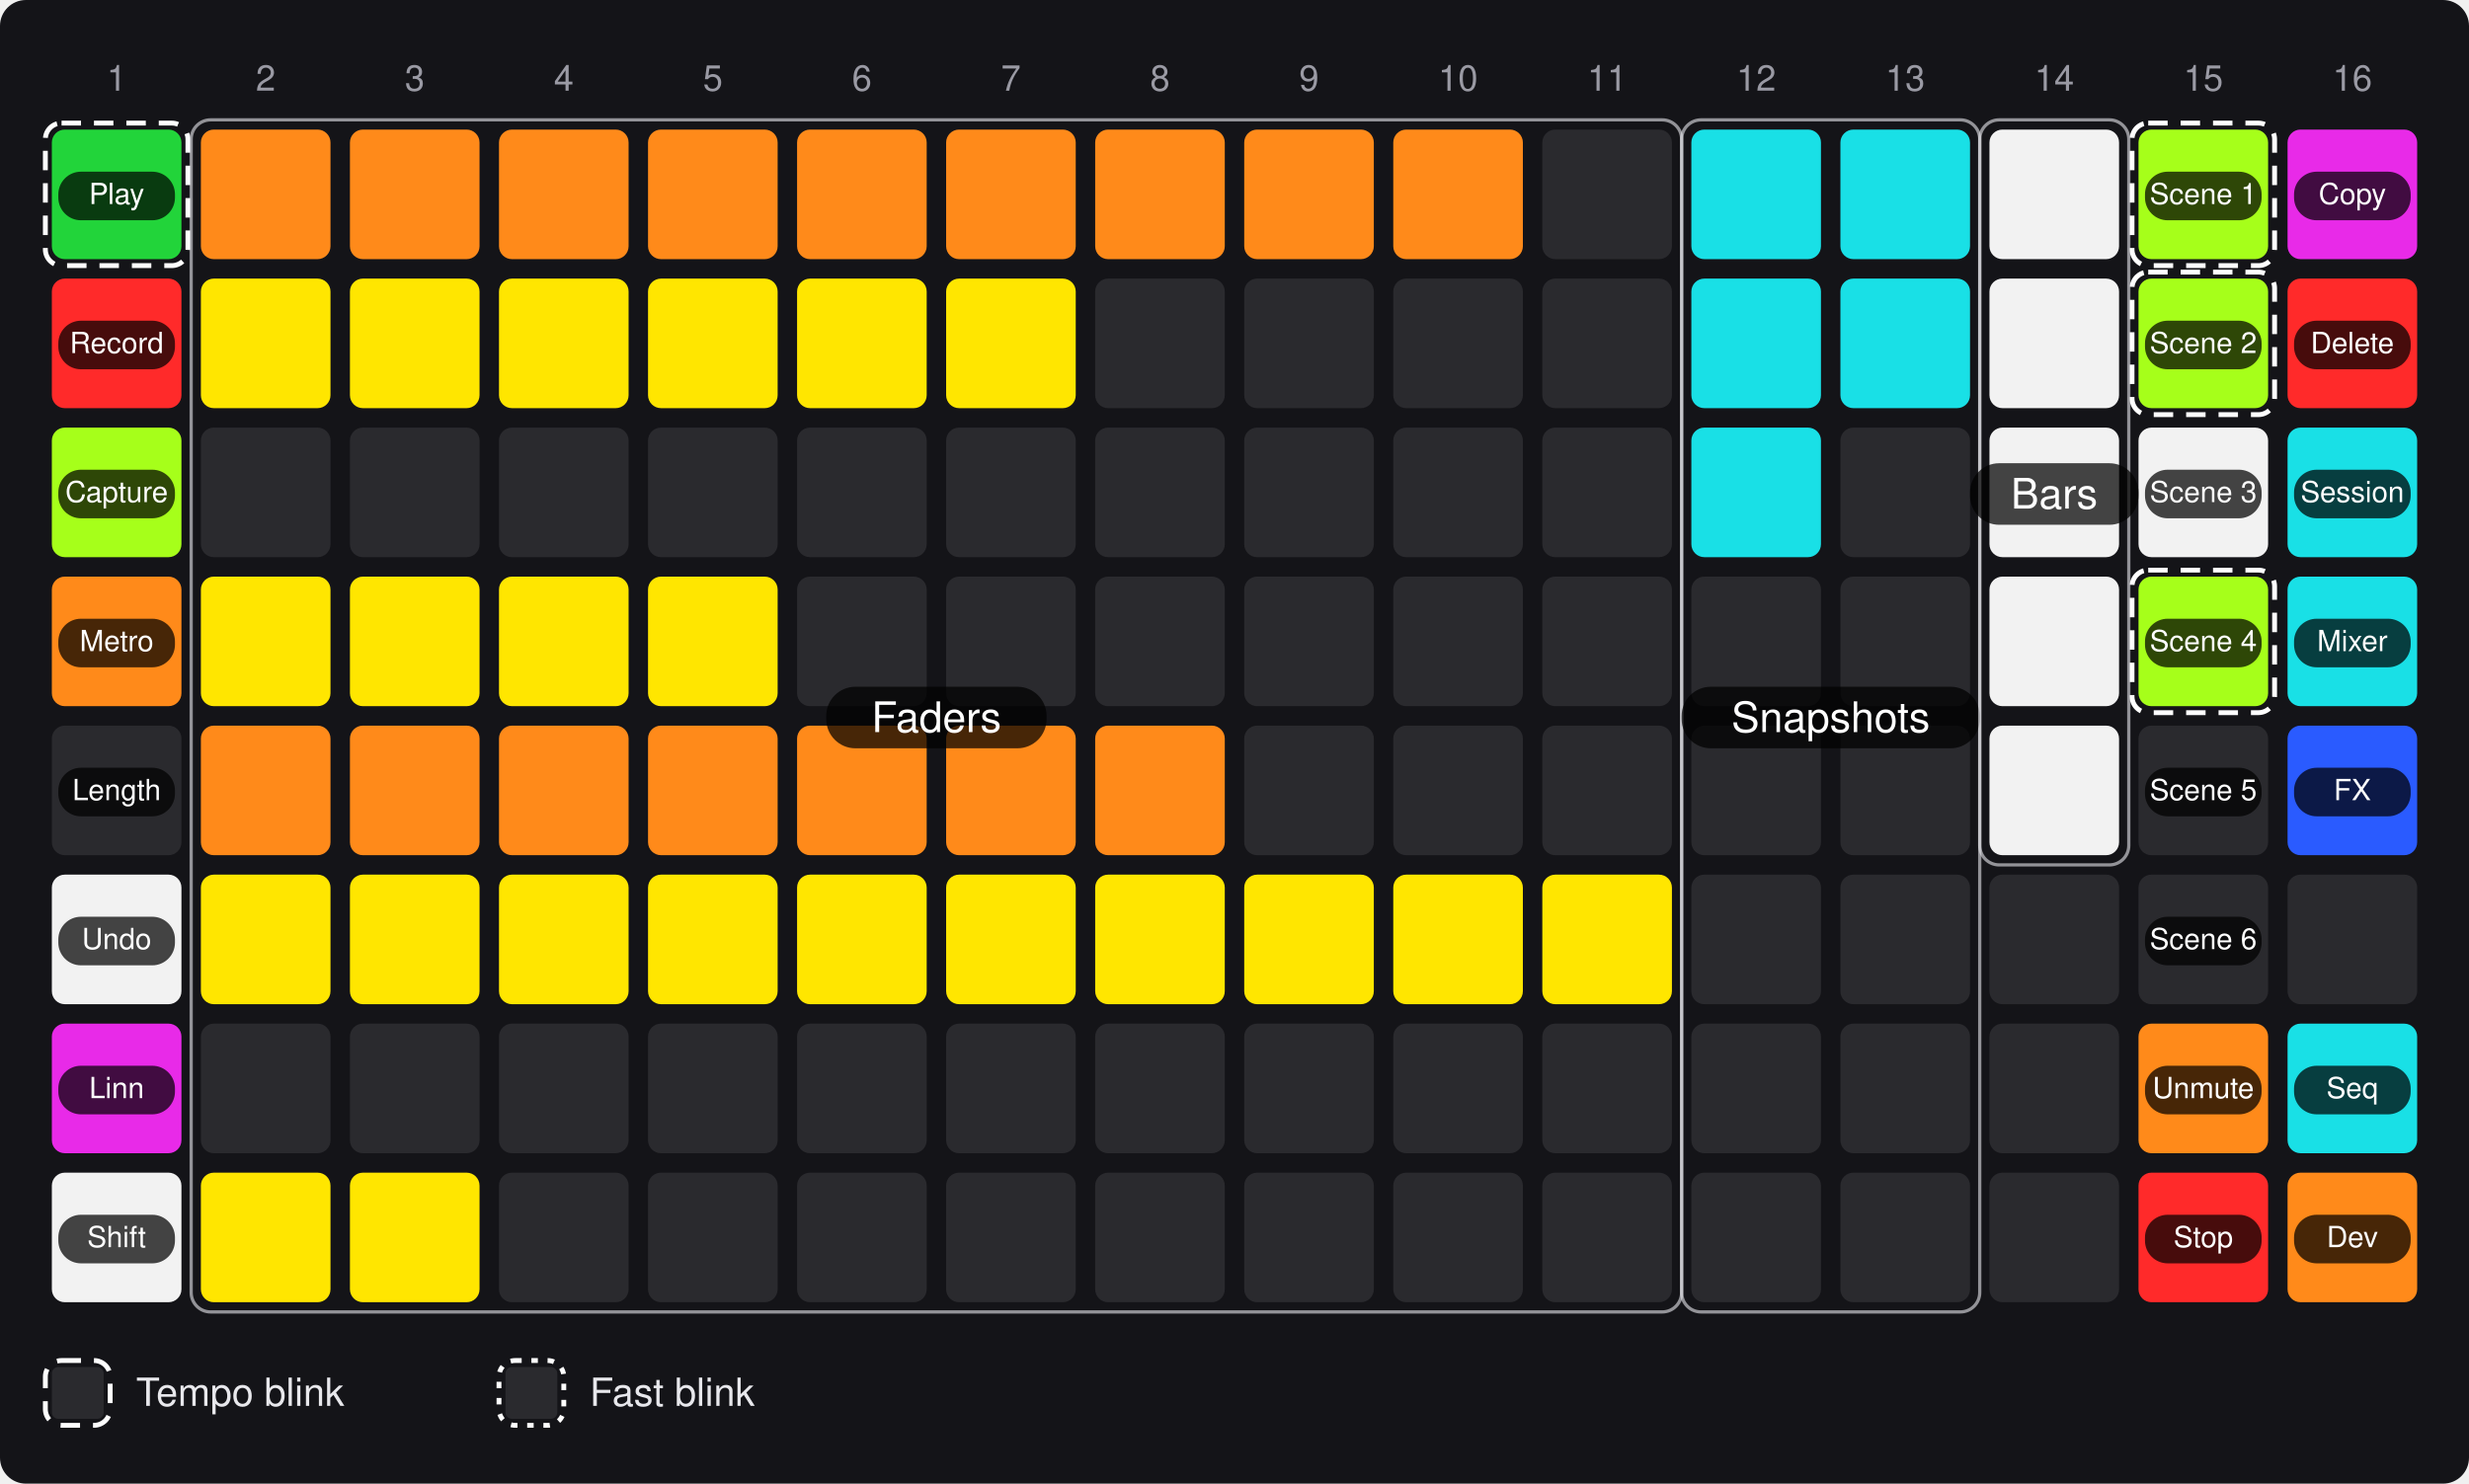
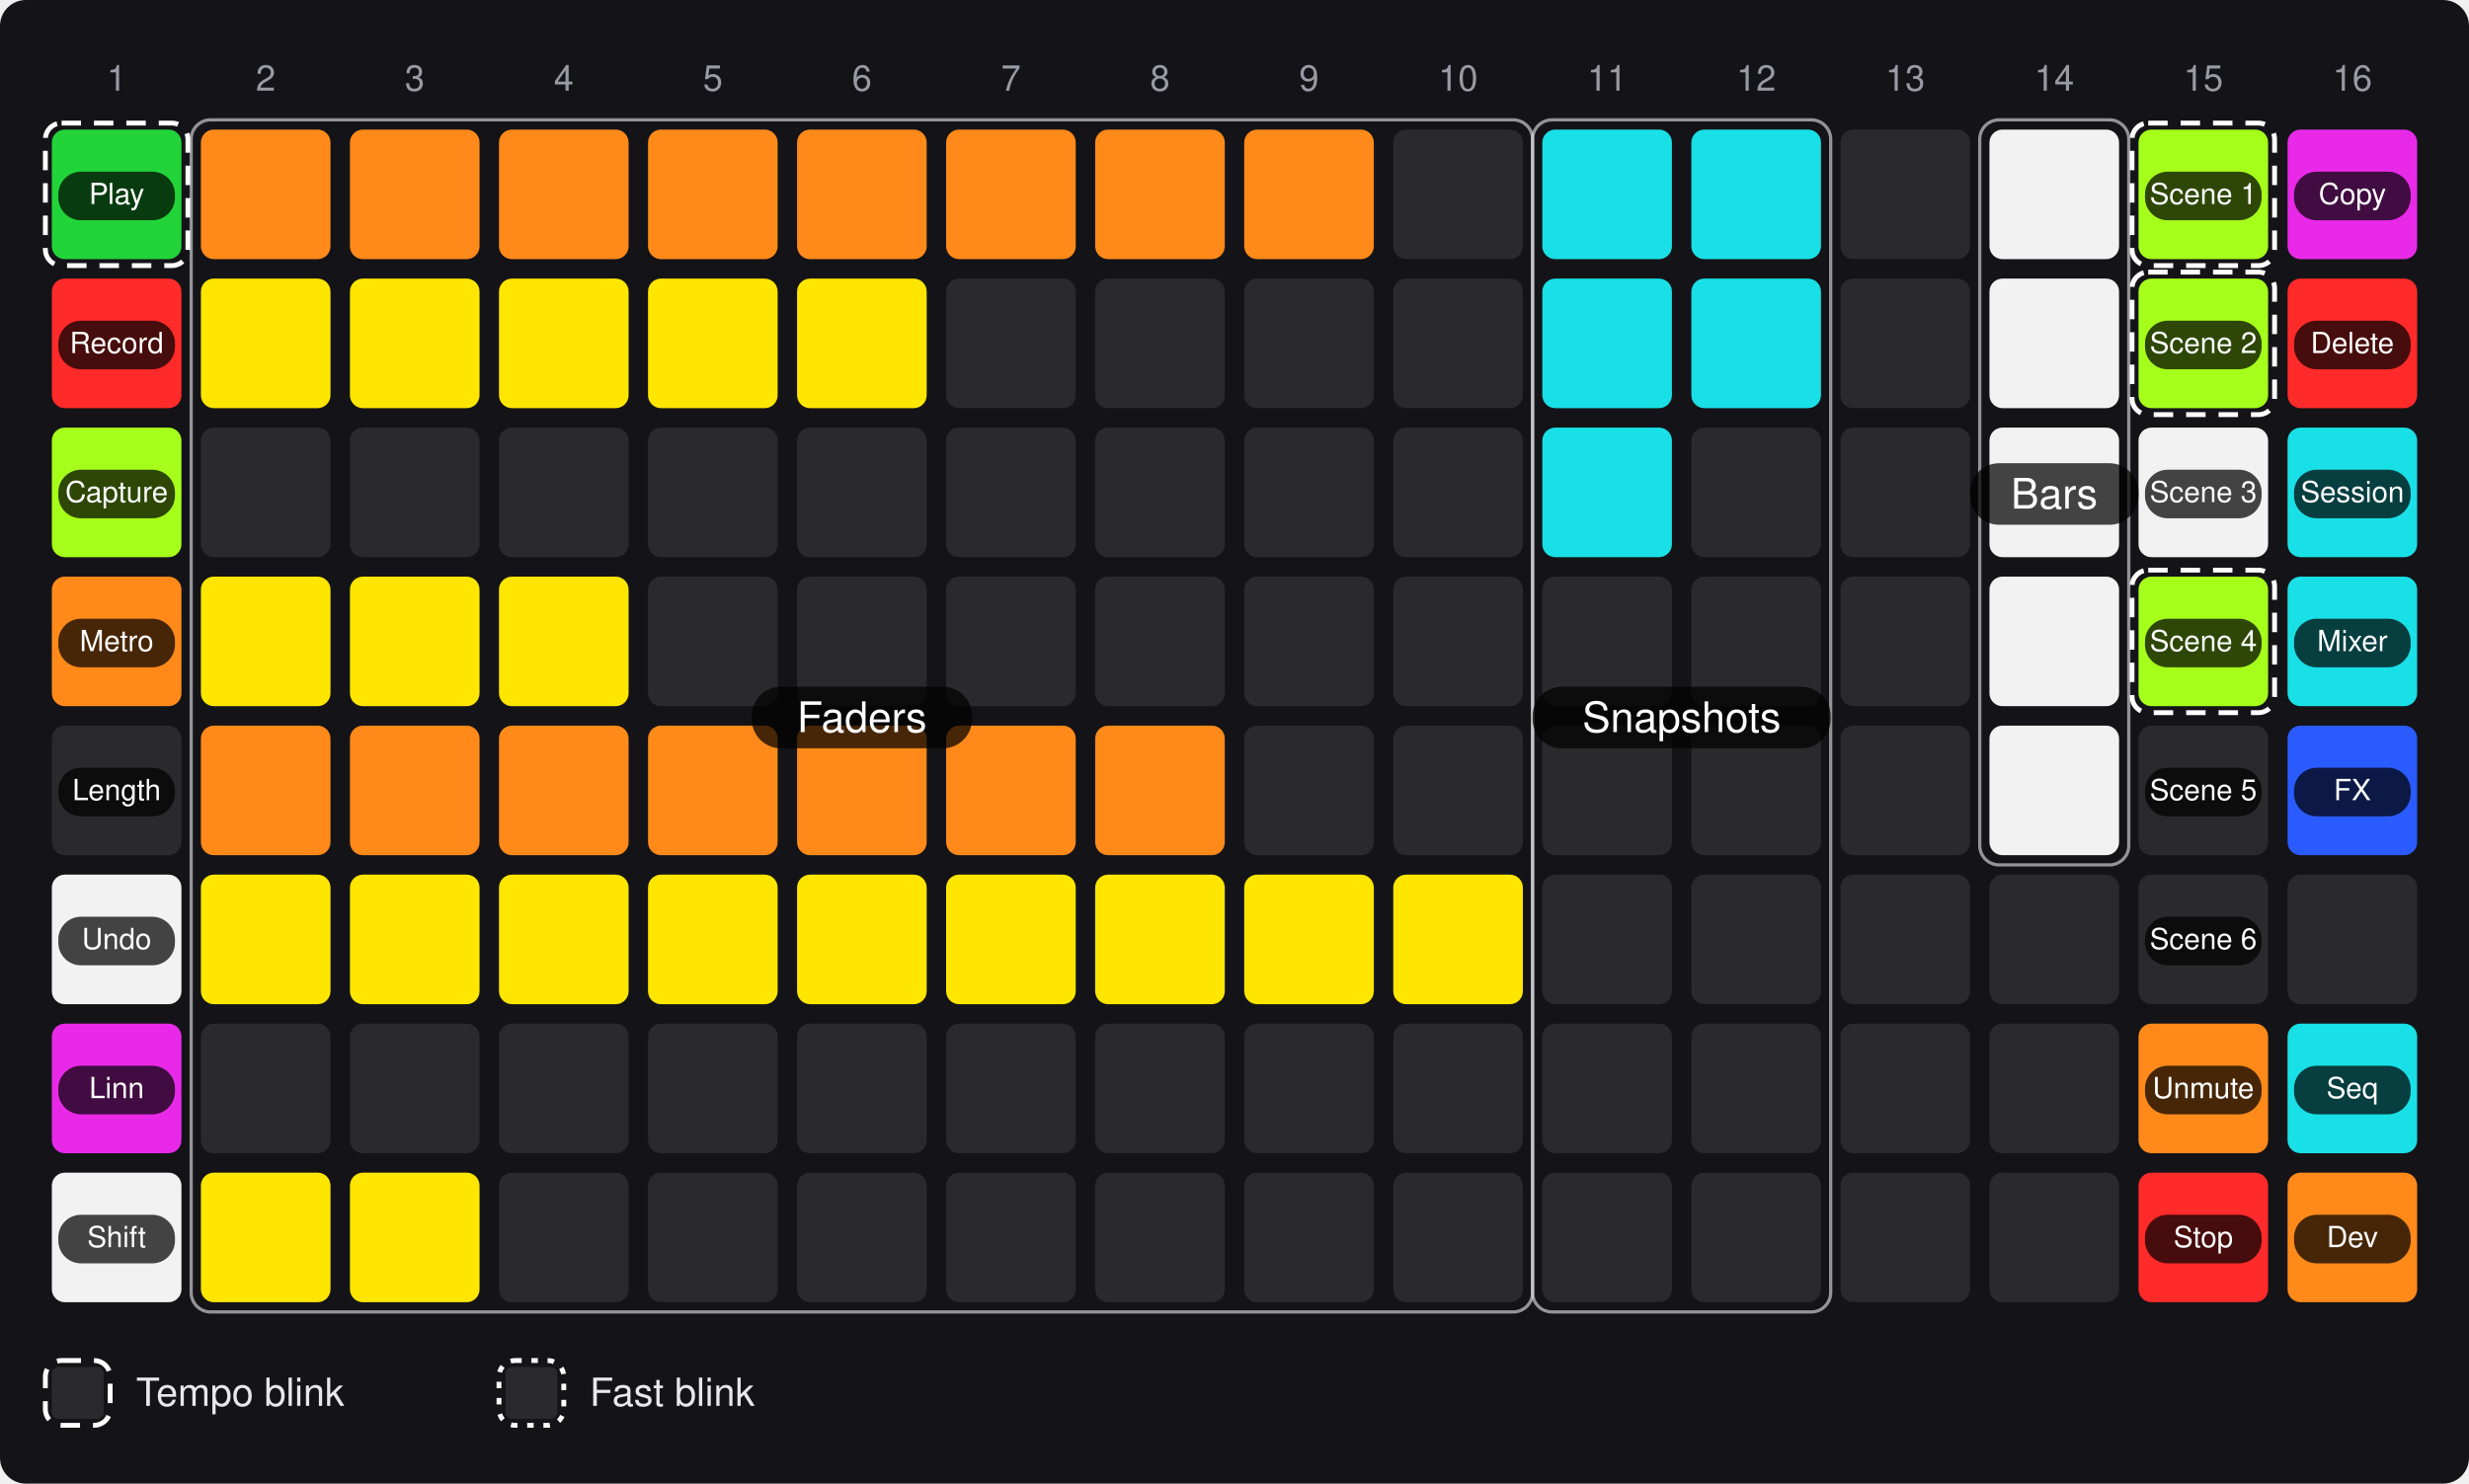
<svg xmlns="http://www.w3.org/2000/svg" width="762" height="458" viewBox="0 0 762 458" font-family="Helvetica, Arial, sans-serif">
  <rect x="0" y="0" width="762" height="458" rx="8" fill="#141418" />
  <text x="36" y="28" font-size="11" fill="#9a9aa4" text-anchor="middle">1</text>
  <text x="82" y="28" font-size="11" fill="#9a9aa4" text-anchor="middle">2</text>
  <text x="128" y="28" font-size="11" fill="#9a9aa4" text-anchor="middle">3</text>
  <text x="174" y="28" font-size="11" fill="#9a9aa4" text-anchor="middle">4</text>
  <text x="220" y="28" font-size="11" fill="#9a9aa4" text-anchor="middle">5</text>
  <text x="266" y="28" font-size="11" fill="#9a9aa4" text-anchor="middle">6</text>
  <text x="312" y="28" font-size="11" fill="#9a9aa4" text-anchor="middle">7</text>
  <text x="358" y="28" font-size="11" fill="#9a9aa4" text-anchor="middle">8</text>
  <text x="404" y="28" font-size="11" fill="#9a9aa4" text-anchor="middle">9</text>
  <text x="450" y="28" font-size="11" fill="#9a9aa4" text-anchor="middle">10</text>
  <text x="496" y="28" font-size="11" fill="#9a9aa4" text-anchor="middle">11</text>
  <text x="542" y="28" font-size="11" fill="#9a9aa4" text-anchor="middle">12</text>
  <text x="588" y="28" font-size="11" fill="#9a9aa4" text-anchor="middle">13</text>
  <text x="634" y="28" font-size="11" fill="#9a9aa4" text-anchor="middle">14</text>
  <text x="680" y="28" font-size="11" fill="#9a9aa4" text-anchor="middle">15</text>
  <text x="726" y="28" font-size="11" fill="#9a9aa4" text-anchor="middle">16</text>
  <rect x="16" y="40" width="40" height="40" rx="4" fill="#22d43a" />
  <rect x="14" y="38" width="44" height="44" rx="5" fill="none" stroke="#ffffff" stroke-width="1.5" stroke-dasharray="6 4" />
  <rect x="16" y="86" width="40" height="40" rx="4" fill="#ff2a2a" />
  <rect x="16" y="132" width="40" height="40" rx="4" fill="#a6ff1a" />
  <rect x="16" y="178" width="40" height="40" rx="4" fill="#ff8a1a" />
  <rect x="16" y="224" width="40" height="40" rx="4" fill="#2a2a2e" />
  <rect x="16" y="270" width="40" height="40" rx="4" fill="#f2f2f2" />
  <rect x="16" y="316" width="40" height="40" rx="4" fill="#e82ae8" />
  <rect x="16" y="362" width="40" height="40" rx="4" fill="#f2f2f2" />
  <rect x="62" y="40" width="40" height="40" rx="4" fill="#ff8a1a" />
  <rect x="62" y="86" width="40" height="40" rx="4" fill="#ffe600" />
  <rect x="62" y="132" width="40" height="40" rx="4" fill="#2a2a2e" />
  <rect x="62" y="178" width="40" height="40" rx="4" fill="#ffe600" />
  <rect x="62" y="224" width="40" height="40" rx="4" fill="#ff8a1a" />
  <rect x="62" y="270" width="40" height="40" rx="4" fill="#ffe600" />
  <rect x="62" y="316" width="40" height="40" rx="4" fill="#2a2a2e" />
  <rect x="62" y="362" width="40" height="40" rx="4" fill="#ffe600" />
  <rect x="108" y="40" width="40" height="40" rx="4" fill="#ff8a1a" />
  <rect x="108" y="86" width="40" height="40" rx="4" fill="#ffe600" />
  <rect x="108" y="132" width="40" height="40" rx="4" fill="#2a2a2e" />
  <rect x="108" y="178" width="40" height="40" rx="4" fill="#ffe600" />
  <rect x="108" y="224" width="40" height="40" rx="4" fill="#ff8a1a" />
  <rect x="108" y="270" width="40" height="40" rx="4" fill="#ffe600" />
  <rect x="108" y="316" width="40" height="40" rx="4" fill="#2a2a2e" />
  <rect x="108" y="362" width="40" height="40" rx="4" fill="#ffe600" />
  <rect x="154" y="40" width="40" height="40" rx="4" fill="#ff8a1a" />
  <rect x="154" y="86" width="40" height="40" rx="4" fill="#ffe600" />
  <rect x="154" y="132" width="40" height="40" rx="4" fill="#2a2a2e" />
  <rect x="154" y="178" width="40" height="40" rx="4" fill="#ffe600" />
  <rect x="154" y="224" width="40" height="40" rx="4" fill="#ff8a1a" />
  <rect x="154" y="270" width="40" height="40" rx="4" fill="#ffe600" />
  <rect x="154" y="316" width="40" height="40" rx="4" fill="#2a2a2e" />
  <rect x="154" y="362" width="40" height="40" rx="4" fill="#2a2a2e" />
  <rect x="200" y="40" width="40" height="40" rx="4" fill="#ff8a1a" />
  <rect x="200" y="86" width="40" height="40" rx="4" fill="#ffe600" />
  <rect x="200" y="132" width="40" height="40" rx="4" fill="#2a2a2e" />
-   <rect x="200" y="178" width="40" height="40" rx="4" fill="#ffe600" />
+   <rect x="200" y="178" width="40" height="40" rx="4" fill="#2a2a2e" />
  <rect x="200" y="224" width="40" height="40" rx="4" fill="#ff8a1a" />
  <rect x="200" y="270" width="40" height="40" rx="4" fill="#ffe600" />
  <rect x="200" y="316" width="40" height="40" rx="4" fill="#2a2a2e" />
  <rect x="200" y="362" width="40" height="40" rx="4" fill="#2a2a2e" />
  <rect x="246" y="40" width="40" height="40" rx="4" fill="#ff8a1a" />
  <rect x="246" y="86" width="40" height="40" rx="4" fill="#ffe600" />
  <rect x="246" y="132" width="40" height="40" rx="4" fill="#2a2a2e" />
  <rect x="246" y="178" width="40" height="40" rx="4" fill="#2a2a2e" />
  <rect x="246" y="224" width="40" height="40" rx="4" fill="#ff8a1a" />
  <rect x="246" y="270" width="40" height="40" rx="4" fill="#ffe600" />
  <rect x="246" y="316" width="40" height="40" rx="4" fill="#2a2a2e" />
  <rect x="246" y="362" width="40" height="40" rx="4" fill="#2a2a2e" />
  <rect x="292" y="40" width="40" height="40" rx="4" fill="#ff8a1a" />
-   <rect x="292" y="86" width="40" height="40" rx="4" fill="#ffe600" />
+   <rect x="292" y="86" width="40" height="40" rx="4" fill="#2a2a2e" />
  <rect x="292" y="132" width="40" height="40" rx="4" fill="#2a2a2e" />
  <rect x="292" y="178" width="40" height="40" rx="4" fill="#2a2a2e" />
  <rect x="292" y="224" width="40" height="40" rx="4" fill="#ff8a1a" />
  <rect x="292" y="270" width="40" height="40" rx="4" fill="#ffe600" />
  <rect x="292" y="316" width="40" height="40" rx="4" fill="#2a2a2e" />
  <rect x="292" y="362" width="40" height="40" rx="4" fill="#2a2a2e" />
  <rect x="338" y="40" width="40" height="40" rx="4" fill="#ff8a1a" />
  <rect x="338" y="86" width="40" height="40" rx="4" fill="#2a2a2e" />
  <rect x="338" y="132" width="40" height="40" rx="4" fill="#2a2a2e" />
  <rect x="338" y="178" width="40" height="40" rx="4" fill="#2a2a2e" />
  <rect x="338" y="224" width="40" height="40" rx="4" fill="#ff8a1a" />
  <rect x="338" y="270" width="40" height="40" rx="4" fill="#ffe600" />
  <rect x="338" y="316" width="40" height="40" rx="4" fill="#2a2a2e" />
  <rect x="338" y="362" width="40" height="40" rx="4" fill="#2a2a2e" />
  <rect x="384" y="40" width="40" height="40" rx="4" fill="#ff8a1a" />
  <rect x="384" y="86" width="40" height="40" rx="4" fill="#2a2a2e" />
  <rect x="384" y="132" width="40" height="40" rx="4" fill="#2a2a2e" />
  <rect x="384" y="178" width="40" height="40" rx="4" fill="#2a2a2e" />
  <rect x="384" y="224" width="40" height="40" rx="4" fill="#2a2a2e" />
  <rect x="384" y="270" width="40" height="40" rx="4" fill="#ffe600" />
  <rect x="384" y="316" width="40" height="40" rx="4" fill="#2a2a2e" />
  <rect x="384" y="362" width="40" height="40" rx="4" fill="#2a2a2e" />
-   <rect x="430" y="40" width="40" height="40" rx="4" fill="#ff8a1a" />
+   <rect x="430" y="40" width="40" height="40" rx="4" fill="#2a2a2e" />
  <rect x="430" y="86" width="40" height="40" rx="4" fill="#2a2a2e" />
  <rect x="430" y="132" width="40" height="40" rx="4" fill="#2a2a2e" />
  <rect x="430" y="178" width="40" height="40" rx="4" fill="#2a2a2e" />
  <rect x="430" y="224" width="40" height="40" rx="4" fill="#2a2a2e" />
  <rect x="430" y="270" width="40" height="40" rx="4" fill="#ffe600" />
  <rect x="430" y="316" width="40" height="40" rx="4" fill="#2a2a2e" />
  <rect x="430" y="362" width="40" height="40" rx="4" fill="#2a2a2e" />
-   <rect x="476" y="40" width="40" height="40" rx="4" fill="#2a2a2e" />
-   <rect x="476" y="86" width="40" height="40" rx="4" fill="#2a2a2e" />
-   <rect x="476" y="132" width="40" height="40" rx="4" fill="#2a2a2e" />
+   <rect x="476" y="40" width="40" height="40" rx="4" fill="#19e0e6" />
+   <rect x="476" y="86" width="40" height="40" rx="4" fill="#19e0e6" />
+   <rect x="476" y="132" width="40" height="40" rx="4" fill="#19e0e6" />
  <rect x="476" y="178" width="40" height="40" rx="4" fill="#2a2a2e" />
  <rect x="476" y="224" width="40" height="40" rx="4" fill="#2a2a2e" />
-   <rect x="476" y="270" width="40" height="40" rx="4" fill="#ffe600" />
+   <rect x="476" y="270" width="40" height="40" rx="4" fill="#2a2a2e" />
  <rect x="476" y="316" width="40" height="40" rx="4" fill="#2a2a2e" />
  <rect x="476" y="362" width="40" height="40" rx="4" fill="#2a2a2e" />
  <rect x="522" y="40" width="40" height="40" rx="4" fill="#19e0e6" />
  <rect x="522" y="86" width="40" height="40" rx="4" fill="#19e0e6" />
-   <rect x="522" y="132" width="40" height="40" rx="4" fill="#19e0e6" />
+   <rect x="522" y="132" width="40" height="40" rx="4" fill="#2a2a2e" />
  <rect x="522" y="178" width="40" height="40" rx="4" fill="#2a2a2e" />
  <rect x="522" y="224" width="40" height="40" rx="4" fill="#2a2a2e" />
  <rect x="522" y="270" width="40" height="40" rx="4" fill="#2a2a2e" />
  <rect x="522" y="316" width="40" height="40" rx="4" fill="#2a2a2e" />
  <rect x="522" y="362" width="40" height="40" rx="4" fill="#2a2a2e" />
-   <rect x="568" y="40" width="40" height="40" rx="4" fill="#19e0e6" />
-   <rect x="568" y="86" width="40" height="40" rx="4" fill="#19e0e6" />
+   <rect x="568" y="40" width="40" height="40" rx="4" fill="#2a2a2e" />
+   <rect x="568" y="86" width="40" height="40" rx="4" fill="#2a2a2e" />
  <rect x="568" y="132" width="40" height="40" rx="4" fill="#2a2a2e" />
  <rect x="568" y="178" width="40" height="40" rx="4" fill="#2a2a2e" />
  <rect x="568" y="224" width="40" height="40" rx="4" fill="#2a2a2e" />
  <rect x="568" y="270" width="40" height="40" rx="4" fill="#2a2a2e" />
  <rect x="568" y="316" width="40" height="40" rx="4" fill="#2a2a2e" />
  <rect x="568" y="362" width="40" height="40" rx="4" fill="#2a2a2e" />
  <rect x="614" y="40" width="40" height="40" rx="4" fill="#f2f2f2" />
  <rect x="614" y="86" width="40" height="40" rx="4" fill="#f2f2f2" />
  <rect x="614" y="132" width="40" height="40" rx="4" fill="#f2f2f2" />
  <rect x="614" y="178" width="40" height="40" rx="4" fill="#f2f2f2" />
  <rect x="614" y="224" width="40" height="40" rx="4" fill="#f2f2f2" />
  <rect x="614" y="270" width="40" height="40" rx="4" fill="#2a2a2e" />
  <rect x="614" y="316" width="40" height="40" rx="4" fill="#2a2a2e" />
  <rect x="614" y="362" width="40" height="40" rx="4" fill="#2a2a2e" />
  <rect x="660" y="40" width="40" height="40" rx="4" fill="#a6ff1a" />
  <rect x="658" y="38" width="44" height="44" rx="5" fill="none" stroke="#ffffff" stroke-width="1.5" stroke-dasharray="6 4" />
  <rect x="660" y="86" width="40" height="40" rx="4" fill="#a6ff1a" />
  <rect x="658" y="84" width="44" height="44" rx="5" fill="none" stroke="#ffffff" stroke-width="1.5" stroke-dasharray="6 4" />
  <rect x="660" y="132" width="40" height="40" rx="4" fill="#f2f2f2" />
  <rect x="660" y="178" width="40" height="40" rx="4" fill="#a6ff1a" />
  <rect x="658" y="176" width="44" height="44" rx="5" fill="none" stroke="#ffffff" stroke-width="1.5" stroke-dasharray="6 4" />
  <rect x="660" y="224" width="40" height="40" rx="4" fill="#2a2a2e" />
  <rect x="660" y="270" width="40" height="40" rx="4" fill="#2a2a2e" />
  <rect x="660" y="316" width="40" height="40" rx="4" fill="#ff8a1a" />
  <rect x="660" y="362" width="40" height="40" rx="4" fill="#ff2a2a" />
  <rect x="706" y="40" width="40" height="40" rx="4" fill="#e82ae8" />
  <rect x="706" y="86" width="40" height="40" rx="4" fill="#ff2a2a" />
  <rect x="706" y="132" width="40" height="40" rx="4" fill="#19e0e6" />
  <rect x="706" y="178" width="40" height="40" rx="4" fill="#19e0e6" />
  <rect x="706" y="224" width="40" height="40" rx="4" fill="#2a5bff" />
  <rect x="706" y="270" width="40" height="40" rx="4" fill="#2a2a2e" />
  <rect x="706" y="316" width="40" height="40" rx="4" fill="#19e0e6" />
  <rect x="706" y="362" width="40" height="40" rx="4" fill="#ff8a1a" />
  <rect x="18" y="53" width="36" height="15" rx="7" fill="#000000" fill-opacity="0.72" />
  <text x="36" y="63" font-size="9" fill="#ffffff" text-anchor="middle">Play</text>
  <rect x="18" y="99" width="36" height="15" rx="7" fill="#000000" fill-opacity="0.72" />
  <text x="36" y="109" font-size="9" fill="#ffffff" text-anchor="middle">Record</text>
  <rect x="18" y="145" width="36" height="15" rx="7" fill="#000000" fill-opacity="0.72" />
  <text x="36" y="155" font-size="9" fill="#ffffff" text-anchor="middle">Capture</text>
  <rect x="18" y="191" width="36" height="15" rx="7" fill="#000000" fill-opacity="0.72" />
  <text x="36" y="201" font-size="9" fill="#ffffff" text-anchor="middle">Metro</text>
  <rect x="18" y="237" width="36" height="15" rx="7" fill="#000000" fill-opacity="0.72" />
  <text x="36" y="247" font-size="9" fill="#ffffff" text-anchor="middle">Length</text>
  <rect x="18" y="283" width="36" height="15" rx="7" fill="#000000" fill-opacity="0.72" />
  <text x="36" y="293" font-size="9" fill="#ffffff" text-anchor="middle">Undo</text>
  <rect x="18" y="329" width="36" height="15" rx="7" fill="#000000" fill-opacity="0.72" />
  <text x="36" y="339" font-size="9" fill="#ffffff" text-anchor="middle">Linn</text>
  <rect x="18" y="375" width="36" height="15" rx="7" fill="#000000" fill-opacity="0.72" />
  <text x="36" y="385" font-size="9" fill="#ffffff" text-anchor="middle">Shift</text>
  <rect x="662" y="53" width="36" height="15" rx="7" fill="#000000" fill-opacity="0.72" />
  <text x="680" y="63" font-size="9" fill="#ffffff" text-anchor="middle">Scene 1</text>
  <rect x="662" y="99" width="36" height="15" rx="7" fill="#000000" fill-opacity="0.72" />
  <text x="680" y="109" font-size="9" fill="#ffffff" text-anchor="middle">Scene 2</text>
  <rect x="662" y="145" width="36" height="15" rx="7" fill="#000000" fill-opacity="0.72" />
  <text x="680" y="155" font-size="9" fill="#ffffff" text-anchor="middle">Scene 3</text>
  <rect x="662" y="191" width="36" height="15" rx="7" fill="#000000" fill-opacity="0.72" />
  <text x="680" y="201" font-size="9" fill="#ffffff" text-anchor="middle">Scene 4</text>
  <rect x="662" y="237" width="36" height="15" rx="7" fill="#000000" fill-opacity="0.72" />
  <text x="680" y="247" font-size="9" fill="#ffffff" text-anchor="middle">Scene 5</text>
  <rect x="662" y="283" width="36" height="15" rx="7" fill="#000000" fill-opacity="0.72" />
  <text x="680" y="293" font-size="9" fill="#ffffff" text-anchor="middle">Scene 6</text>
  <rect x="662" y="329" width="36" height="15" rx="7" fill="#000000" fill-opacity="0.72" />
  <text x="680" y="339" font-size="9" fill="#ffffff" text-anchor="middle">Unmute</text>
  <rect x="662" y="375" width="36" height="15" rx="7" fill="#000000" fill-opacity="0.72" />
  <text x="680" y="385" font-size="9" fill="#ffffff" text-anchor="middle">Stop</text>
  <rect x="708" y="53" width="36" height="15" rx="7" fill="#000000" fill-opacity="0.72" />
  <text x="726" y="63" font-size="9" fill="#ffffff" text-anchor="middle">Copy</text>
  <rect x="708" y="99" width="36" height="15" rx="7" fill="#000000" fill-opacity="0.72" />
  <text x="726" y="109" font-size="9" fill="#ffffff" text-anchor="middle">Delete</text>
  <rect x="708" y="145" width="36" height="15" rx="7" fill="#000000" fill-opacity="0.72" />
  <text x="726" y="155" font-size="9" fill="#ffffff" text-anchor="middle">Session</text>
  <rect x="708" y="191" width="36" height="15" rx="7" fill="#000000" fill-opacity="0.72" />
  <text x="726" y="201" font-size="9" fill="#ffffff" text-anchor="middle">Mixer</text>
  <rect x="708" y="237" width="36" height="15" rx="7" fill="#000000" fill-opacity="0.72" />
  <text x="726" y="247" font-size="9" fill="#ffffff" text-anchor="middle">FX</text>
  <rect x="708" y="329" width="36" height="15" rx="7" fill="#000000" fill-opacity="0.72" />
  <text x="726" y="339" font-size="9" fill="#ffffff" text-anchor="middle">Seq</text>
  <rect x="708" y="375" width="36" height="15" rx="7" fill="#000000" fill-opacity="0.72" />
  <text x="726" y="385" font-size="9" fill="#ffffff" text-anchor="middle">Dev</text>
-   <rect x="59" y="37" width="460" height="368" rx="6" fill="none" stroke="#e8e8ec" stroke-width="1" stroke-opacity="0.6" />
-   <rect x="255" y="212" width="68" height="19" rx="9" fill="#000000" fill-opacity="0.72" />
-   <text x="289" y="226" font-size="13" fill="#ffffff" text-anchor="middle">Faders</text>
-   <rect x="519" y="37" width="92" height="368" rx="6" fill="none" stroke="#e8e8ec" stroke-width="1" stroke-opacity="0.6" />
-   <rect x="519" y="212" width="92" height="19" rx="9" fill="#000000" fill-opacity="0.72" />
-   <text x="565" y="226" font-size="13" fill="#ffffff" text-anchor="middle">Snapshots</text>
+   <rect x="59" y="37" width="414" height="368" rx="6" fill="none" stroke="#e8e8ec" stroke-width="1" stroke-opacity="0.6" />
+   <rect x="232" y="212" width="68" height="19" rx="9" fill="#000000" fill-opacity="0.72" />
+   <text x="266" y="226" font-size="13" fill="#ffffff" text-anchor="middle">Faders</text>
+   <rect x="473" y="37" width="92" height="368" rx="6" fill="none" stroke="#e8e8ec" stroke-width="1" stroke-opacity="0.6" />
+   <rect x="473" y="212" width="92" height="19" rx="9" fill="#000000" fill-opacity="0.72" />
+   <text x="519" y="226" font-size="13" fill="#ffffff" text-anchor="middle">Snapshots</text>
  <rect x="611" y="37" width="46" height="230" rx="6" fill="none" stroke="#e8e8ec" stroke-width="1" stroke-opacity="0.6" />
  <rect x="608" y="143" width="52" height="19" rx="9" fill="#000000" fill-opacity="0.72" />
  <text x="634" y="157" font-size="13" fill="#ffffff" text-anchor="middle">Bars</text>
  <rect x="16" y="422" width="16" height="16" rx="2" fill="#2a2a2e" />
  <rect x="14" y="420" width="20" height="20" rx="5" fill="none" stroke="#ffffff" stroke-width="1.5" stroke-dasharray="6 4" />
  <text x="42" y="434" font-size="12" fill="#e8e8ec">Tempo blink</text>
  <rect x="156" y="422" width="16" height="16" rx="2" fill="#2a2a2e" />
  <rect x="154" y="420" width="20" height="20" rx="5" fill="none" stroke="#ffffff" stroke-width="1.5" stroke-dasharray="2 3" />
  <text x="182" y="434" font-size="12" fill="#e8e8ec">Fast blink</text>
</svg>
